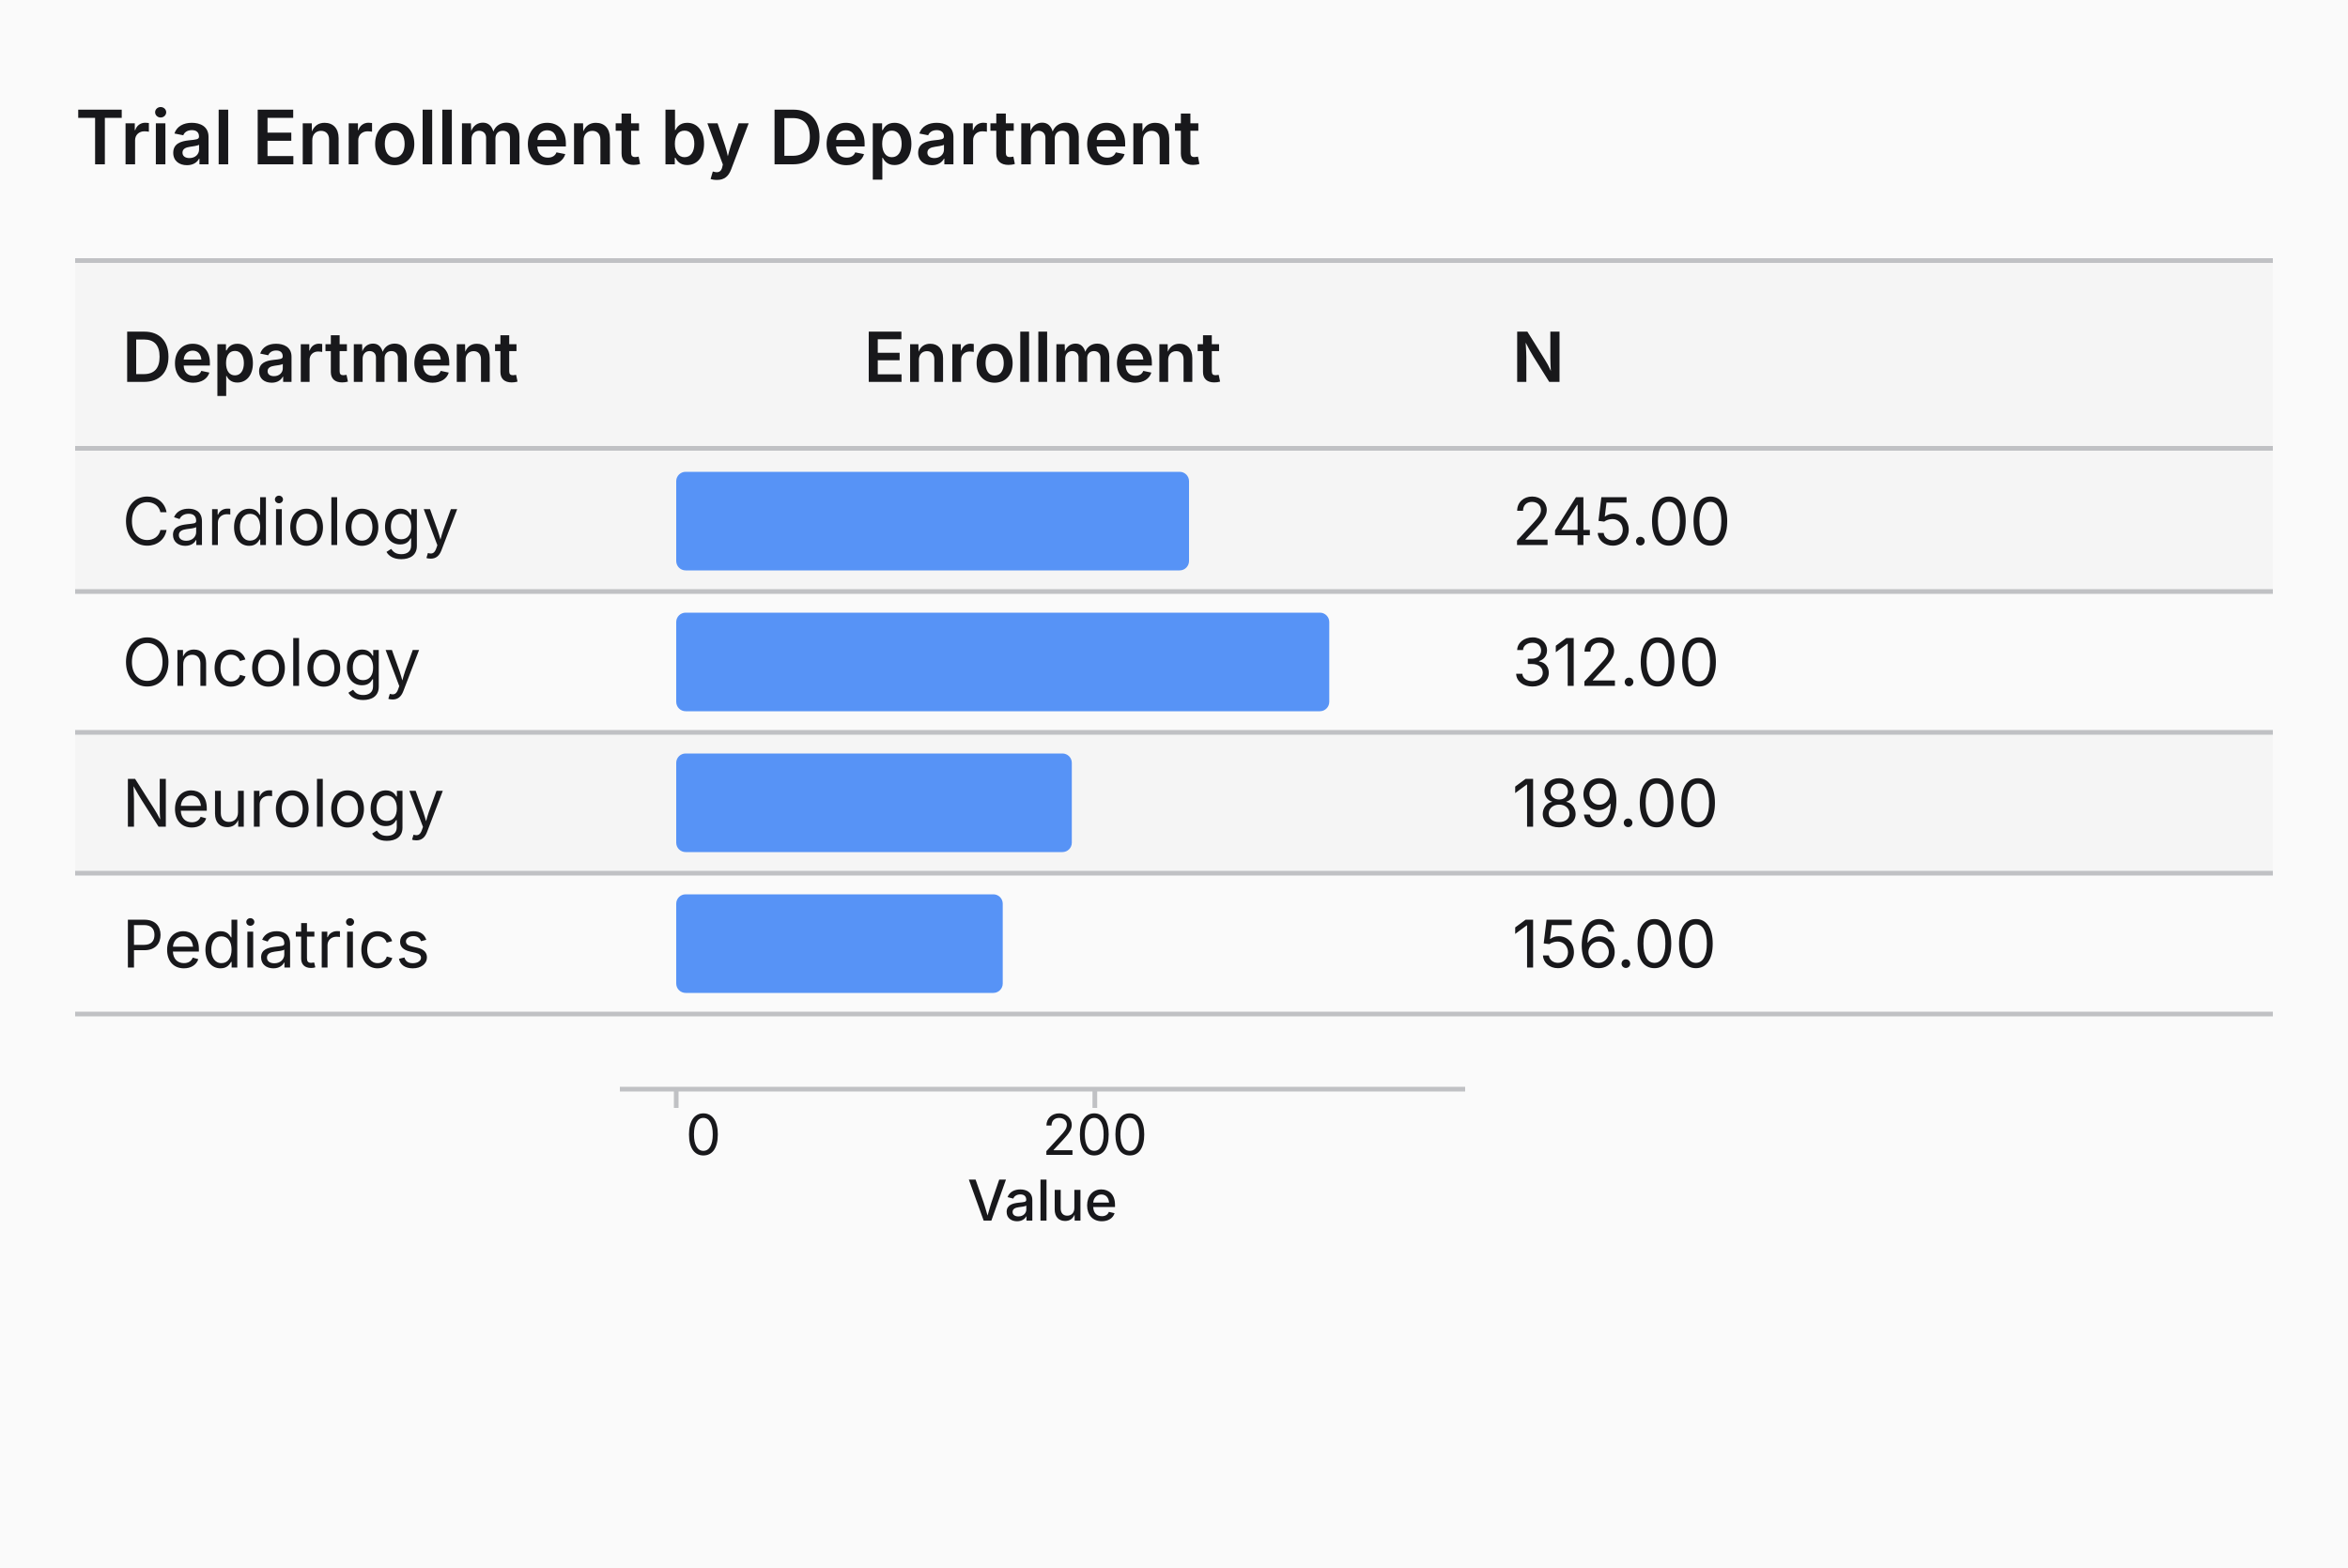
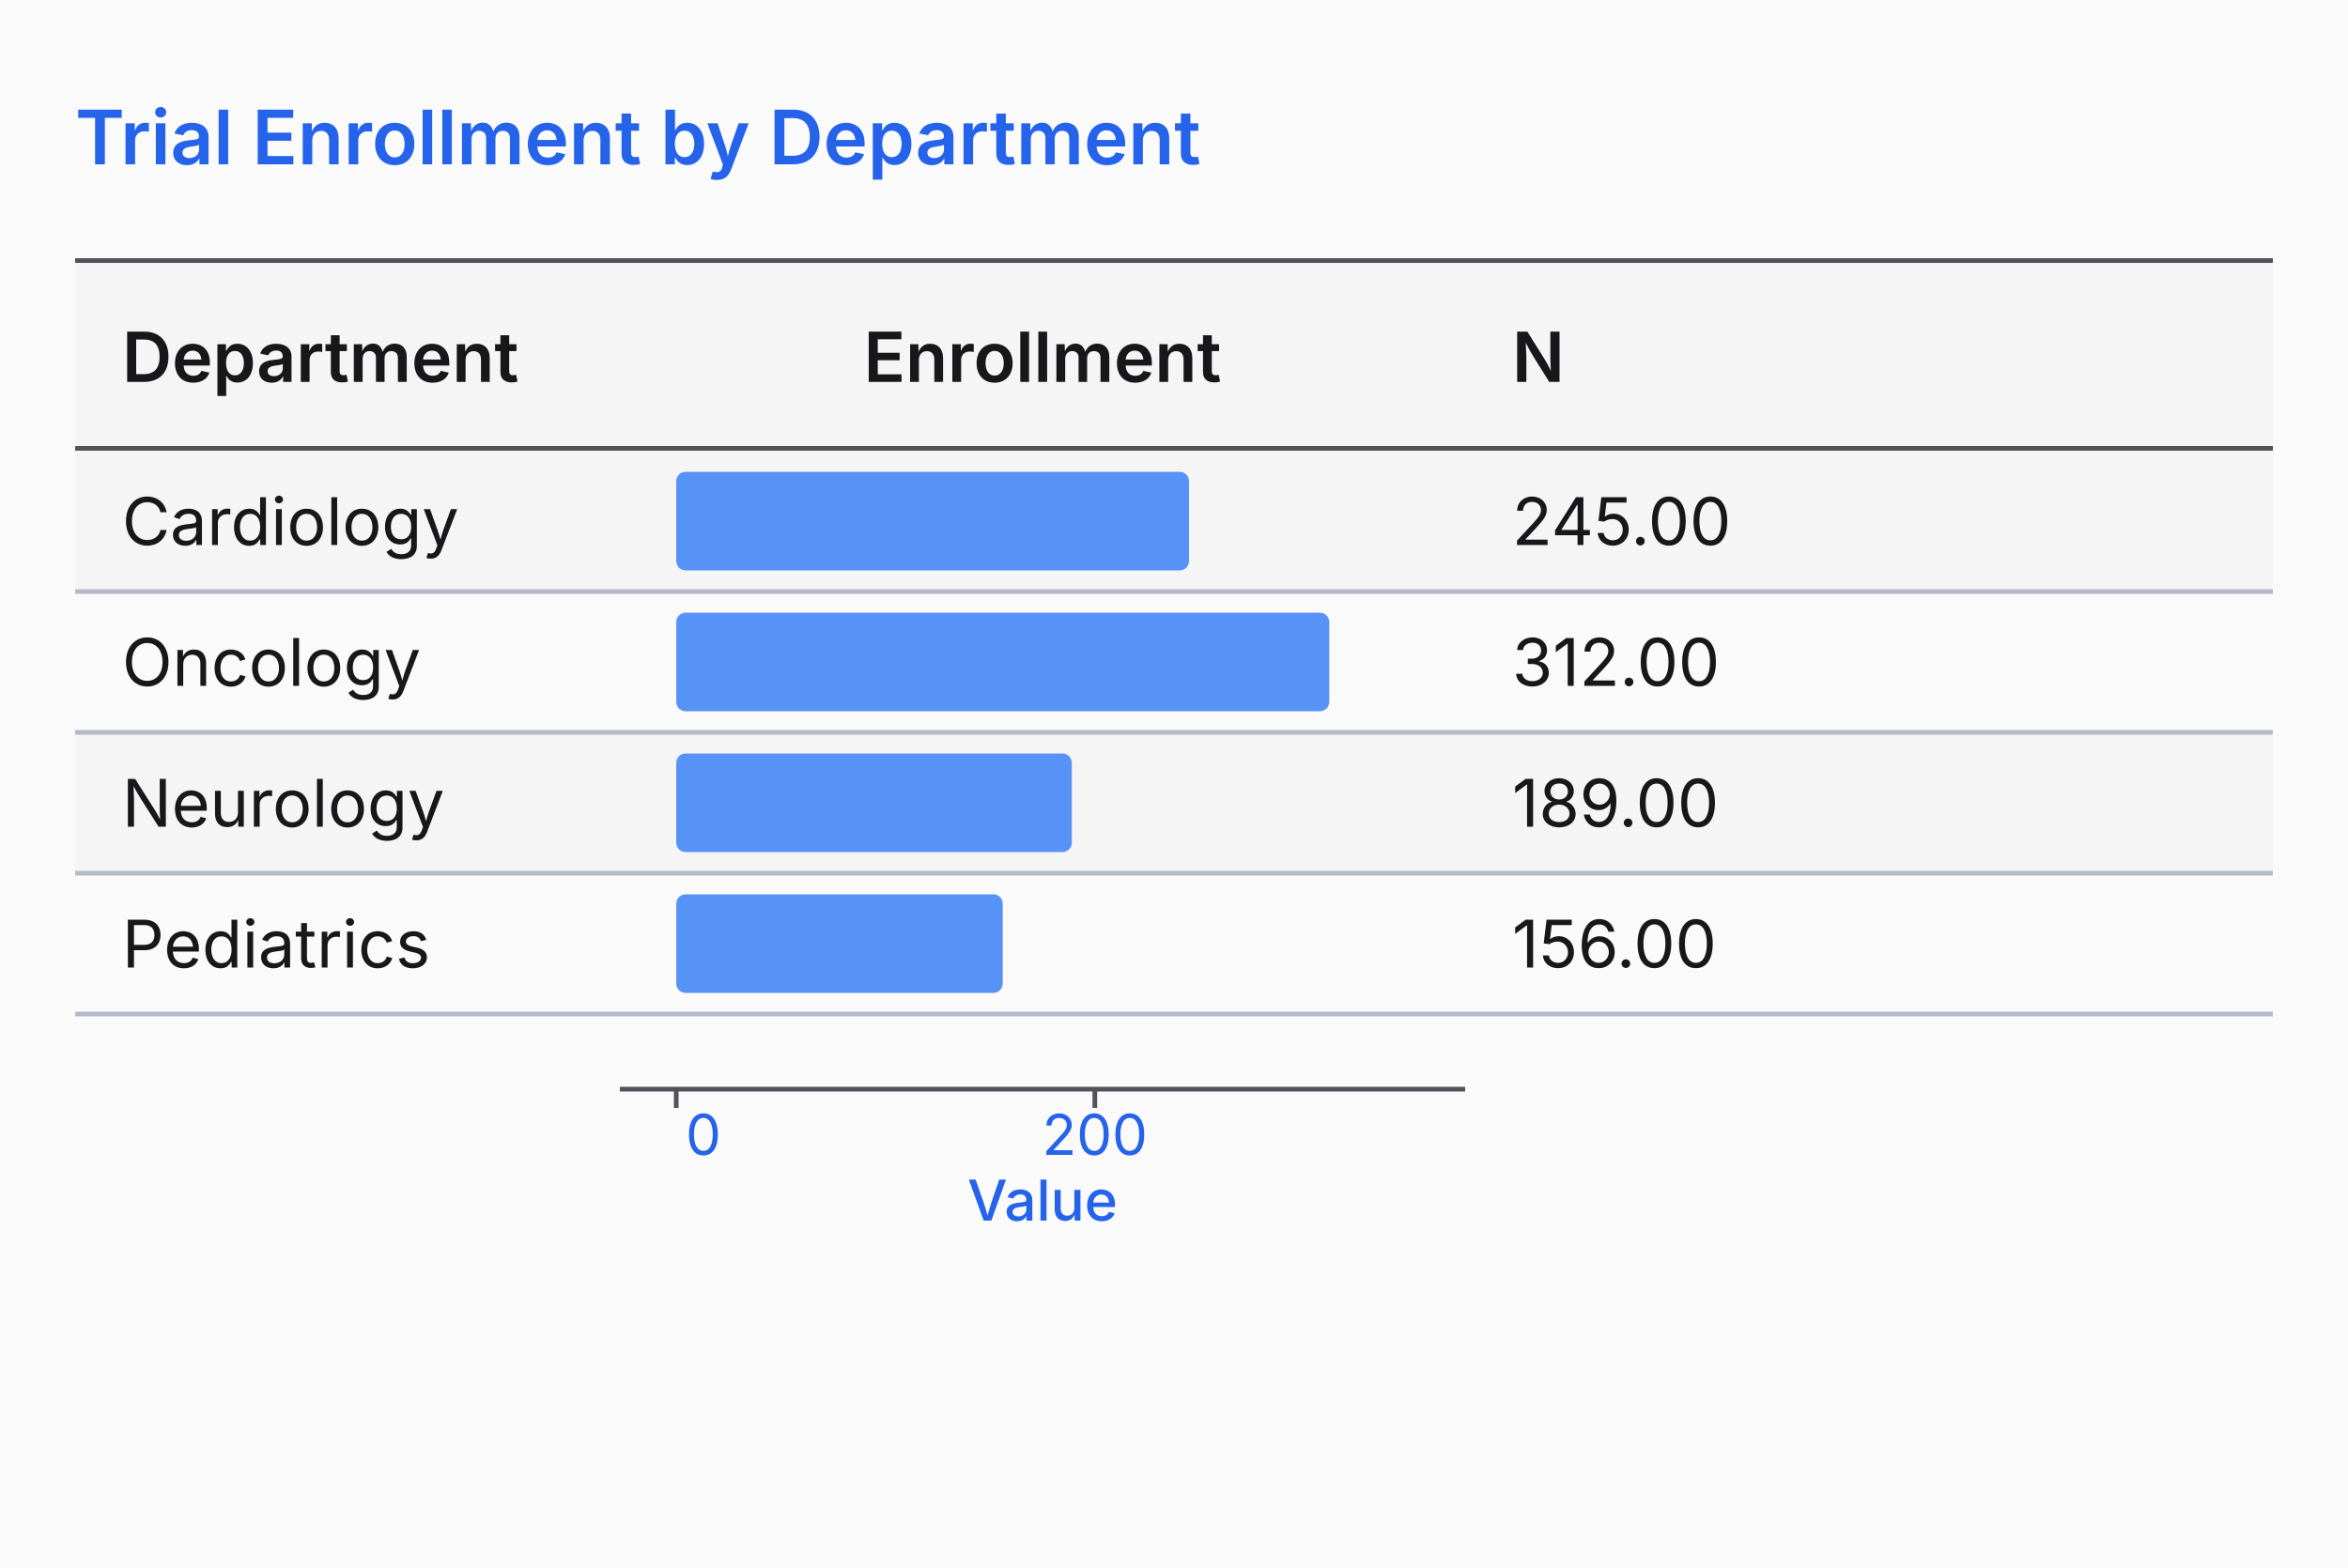
<svg xmlns="http://www.w3.org/2000/svg" width="500" height="334" viewBox="0 0 500 334">
  <style>
  text {
    font-variant-numeric: tabular-nums;
  }
  /* Use dominant-baseline for cell text to match CSS flex centering */
  .cell-text { dominant-baseline: central; }
</style>
  <rect width="100%" height="100%" fill="#FAFAFA" />
-   <text x="16" y="35" font-family="Inter, system-ui, -apple-system, sans-serif" font-size="16px" font-weight="600" fill="#18181B">Trial Enrollment by Department</text>
-   <line x1="16" x2="484" y1="56" y2="56" stroke="#C0C1C4" stroke-width="2" />
+   <text x="16" y="35" font-family="Inter, system-ui, -apple-system, sans-serif" font-size="16px" font-weight="600" fill="#2563EB">Trial Enrollment by Department</text>
+   <line x1="16" x2="484" y1="56" y2="56" stroke="#52525B" stroke-width="2" />
  <rect x="16" y="56" width="468" height="40" fill="#F5F5F5" />
  <text class="cell-text" x="26" y="76" font-family="Inter, system-ui, -apple-system, sans-serif" font-size="14.7px" font-weight="600" fill="#18181B">Department</text>
  <text class="cell-text" x="222" y="76" font-family="Inter, system-ui, -apple-system, sans-serif" font-size="14.7px" font-weight="600" text-anchor="middle" fill="#18181B">Enrollment</text>
  <text class="cell-text" x="322" y="76" font-family="Inter, system-ui, -apple-system, sans-serif" font-size="14.7px" font-weight="600" text-anchor="start" fill="#18181B">N</text>
-   <line x1="16" x2="484" y1="96" y2="96" stroke="#C0C1C4" stroke-width="2" />
+   <line x1="16" x2="484" y1="96" y2="96" stroke="#52525B" stroke-width="2" />
  <rect x="16" y="96" width="468" height="30" fill="#F5F5F5" />
  <rect x="16" y="156" width="468" height="30" fill="#F5F5F5" />
  <defs>
    <clipPath id="viz-clip-viz_bar_enrollment">
      <rect x="144" y="96" width="156" height="120" />
    </clipPath>
  </defs>
  <g clip-path="url(#viz-clip-viz_bar_enrollment)">
    <rect x="144" y="100.5" width="109.2" height="21" fill="#3b82f6" fill-opacity="0.85" rx="2" class="viz-bar-segment" />
    <rect x="144" y="130.5" width="139.063" height="21" fill="#3b82f6" fill-opacity="0.85" rx="2" class="viz-bar-segment" />
    <rect x="144" y="160.5" width="84.24" height="21" fill="#3b82f6" fill-opacity="0.85" rx="2" class="viz-bar-segment" />
    <rect x="144" y="190.5" width="69.531" height="21" fill="#3b82f6" fill-opacity="0.85" rx="2" class="viz-bar-segment" />
  </g>
  <g transform="translate(0, 232)">
-     <line x1="132" x2="312" y1="0" y2="0" stroke="#C0C1C4" stroke-width="1" />
-     <line x1="144" x2="144" y1="0" y2="4" stroke="#C0C1C4" stroke-width="1" />
-     <text x="146" y="14" text-anchor="start" font-family="Inter, system-ui, -apple-system, sans-serif" font-size="12px" font-weight="400" fill="#18181B">0</text>
-     <line x1="233.143" x2="233.143" y1="0" y2="4" stroke="#C0C1C4" stroke-width="1" />
-     <text x="233.143" y="14" text-anchor="middle" font-family="Inter, system-ui, -apple-system, sans-serif" font-size="12px" font-weight="400" fill="#18181B">200</text>
-     <text x="222" y="28" text-anchor="middle" font-family="Inter, system-ui, -apple-system, sans-serif" font-size="12px" font-weight="500" fill="#18181B">Value</text>
+     <line x1="132" x2="312" y1="0" y2="0" stroke="#52525B" stroke-width="1" />
+     <line x1="144" x2="144" y1="0" y2="4" stroke="#52525B" stroke-width="1" />
+     <text x="146" y="14" text-anchor="start" font-family="Inter, system-ui, -apple-system, sans-serif" font-size="12px" font-weight="400" fill="#2563EB">0</text>
+     <line x1="233.143" x2="233.143" y1="0" y2="4" stroke="#52525B" stroke-width="1" />
+     <text x="233.143" y="14" text-anchor="middle" font-family="Inter, system-ui, -apple-system, sans-serif" font-size="12px" font-weight="400" fill="#2563EB">200</text>
+     <text x="222" y="28" text-anchor="middle" font-family="Inter, system-ui, -apple-system, sans-serif" font-size="12px" font-weight="500" fill="#2563EB">Value</text>
  </g>
  <text class="cell-text" x="26" y="111" font-family="Inter, system-ui, -apple-system, sans-serif" font-size="14px" font-weight="400" font-style="normal" fill="#18181B">Cardiology</text>
  <text class="cell-text" x="322" y="111" font-family="Inter, system-ui, -apple-system, sans-serif" font-size="14px" font-weight="400" font-style="normal" text-anchor="start" fill="#18181B">245.00</text>
-   <line x1="16" x2="484" y1="126" y2="126" stroke="#C0C1C4" stroke-width="1" />
+   <line x1="16" x2="484" y1="126" y2="126" stroke="#B5BAC9" stroke-width="1" />
  <text class="cell-text" x="26" y="141" font-family="Inter, system-ui, -apple-system, sans-serif" font-size="14px" font-weight="400" font-style="normal" fill="#18181B">Oncology</text>
  <text class="cell-text" x="322" y="141" font-family="Inter, system-ui, -apple-system, sans-serif" font-size="14px" font-weight="400" font-style="normal" text-anchor="start" fill="#18181B">312.00</text>
-   <line x1="16" x2="484" y1="156" y2="156" stroke="#C0C1C4" stroke-width="1" />
+   <line x1="16" x2="484" y1="156" y2="156" stroke="#B5BAC9" stroke-width="1" />
  <text class="cell-text" x="26" y="171" font-family="Inter, system-ui, -apple-system, sans-serif" font-size="14px" font-weight="400" font-style="normal" fill="#18181B">Neurology</text>
  <text class="cell-text" x="322" y="171" font-family="Inter, system-ui, -apple-system, sans-serif" font-size="14px" font-weight="400" font-style="normal" text-anchor="start" fill="#18181B">189.00</text>
-   <line x1="16" x2="484" y1="186" y2="186" stroke="#C0C1C4" stroke-width="1" />
+   <line x1="16" x2="484" y1="186" y2="186" stroke="#B5BAC9" stroke-width="1" />
  <text class="cell-text" x="26" y="201" font-family="Inter, system-ui, -apple-system, sans-serif" font-size="14px" font-weight="400" font-style="normal" fill="#18181B">Pediatrics</text>
  <text class="cell-text" x="322" y="201" font-family="Inter, system-ui, -apple-system, sans-serif" font-size="14px" font-weight="400" font-style="normal" text-anchor="start" fill="#18181B">156.00</text>
-   <line x1="16" x2="484" y1="216" y2="216" stroke="#C0C1C4" stroke-width="1" />
+   <line x1="16" x2="484" y1="216" y2="216" stroke="#B5BAC9" stroke-width="1" />
</svg>
